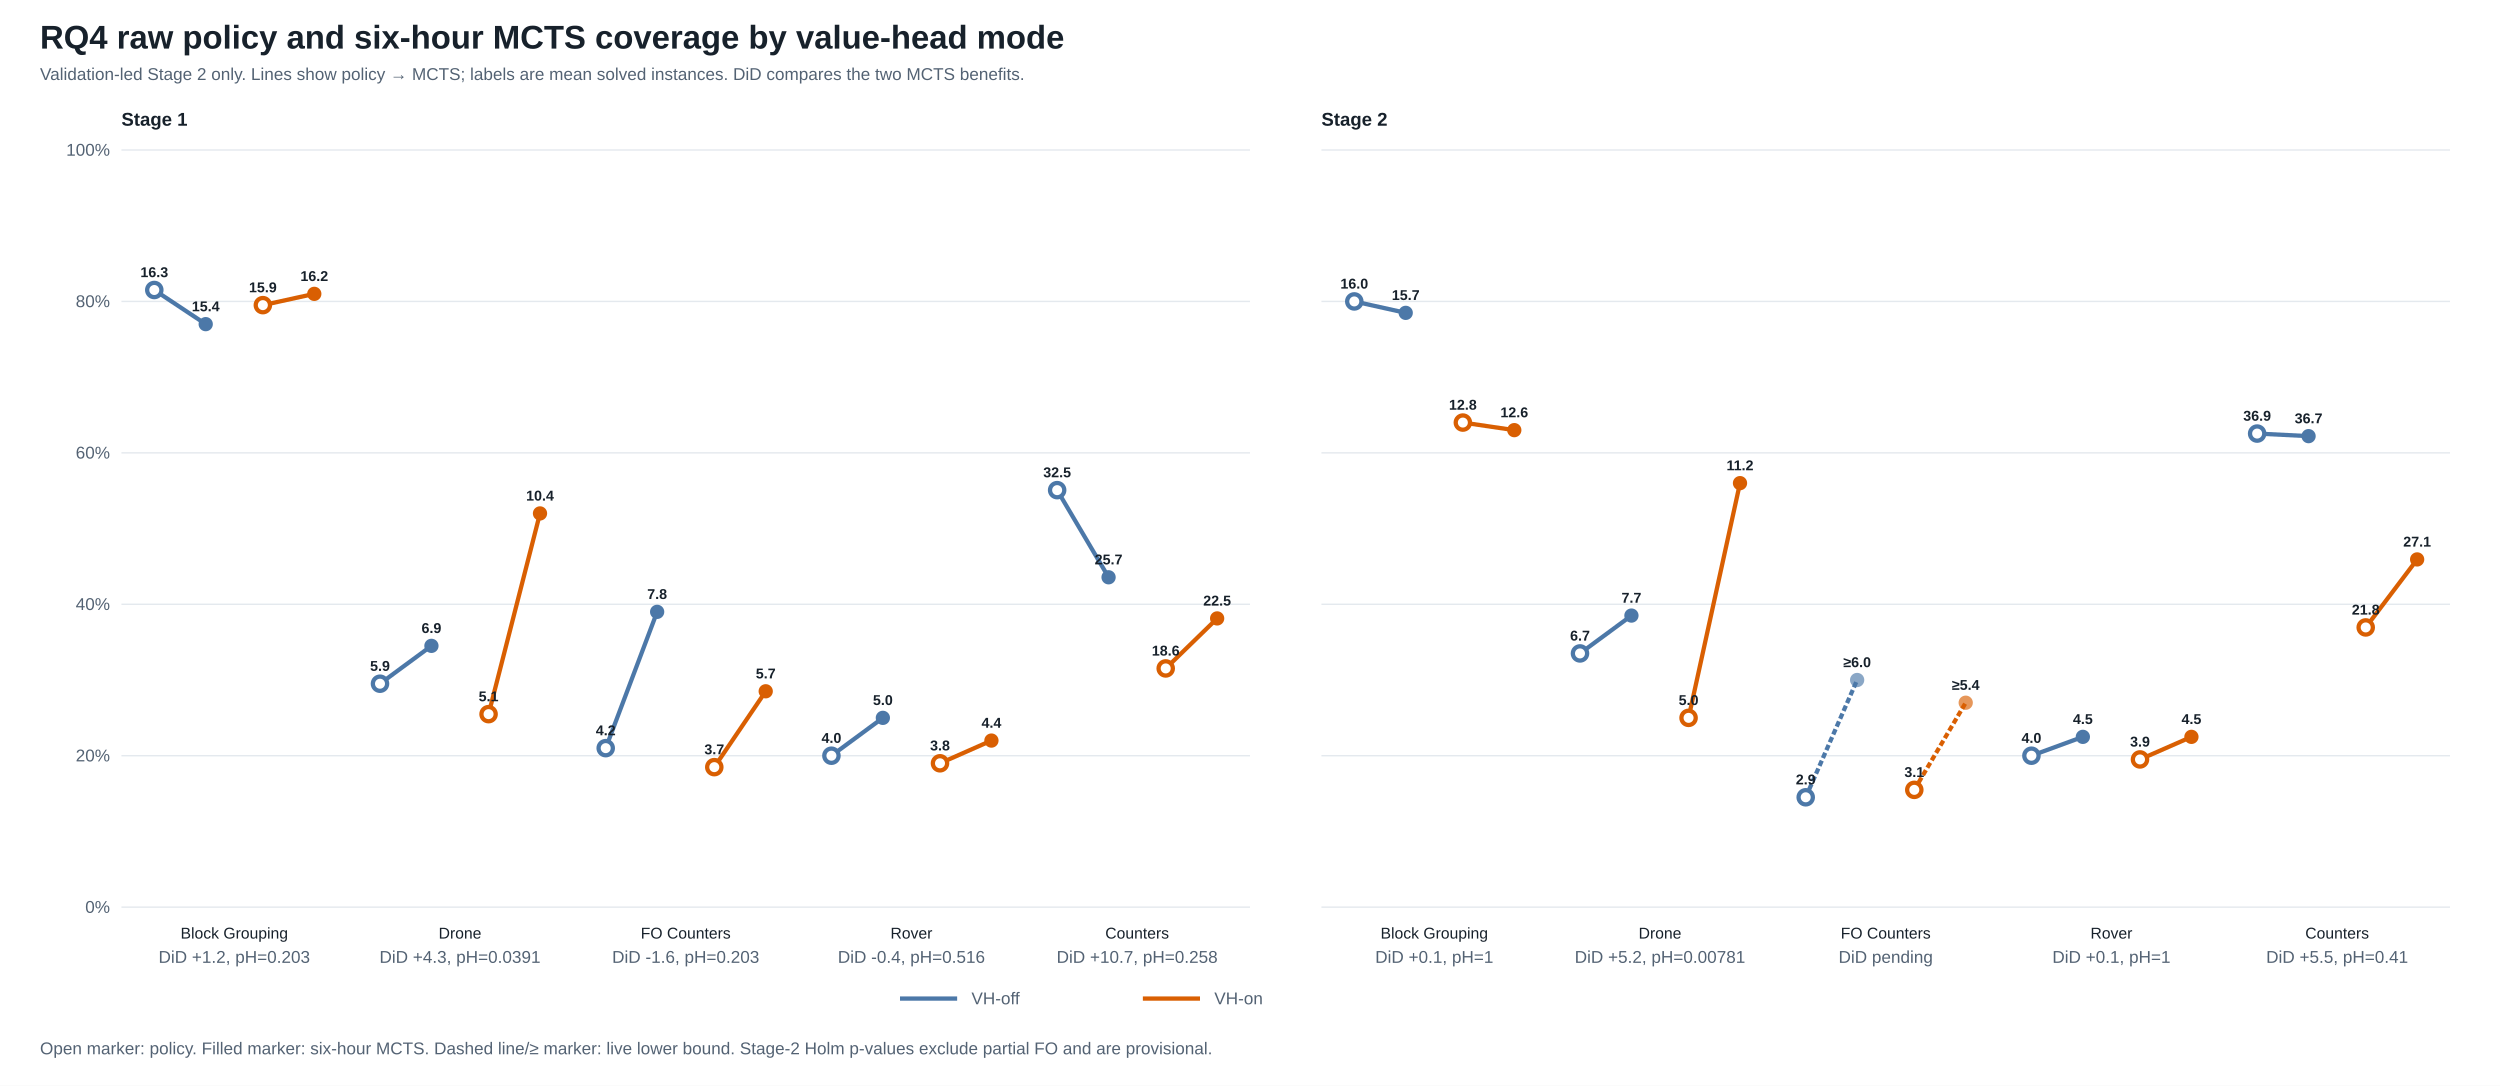
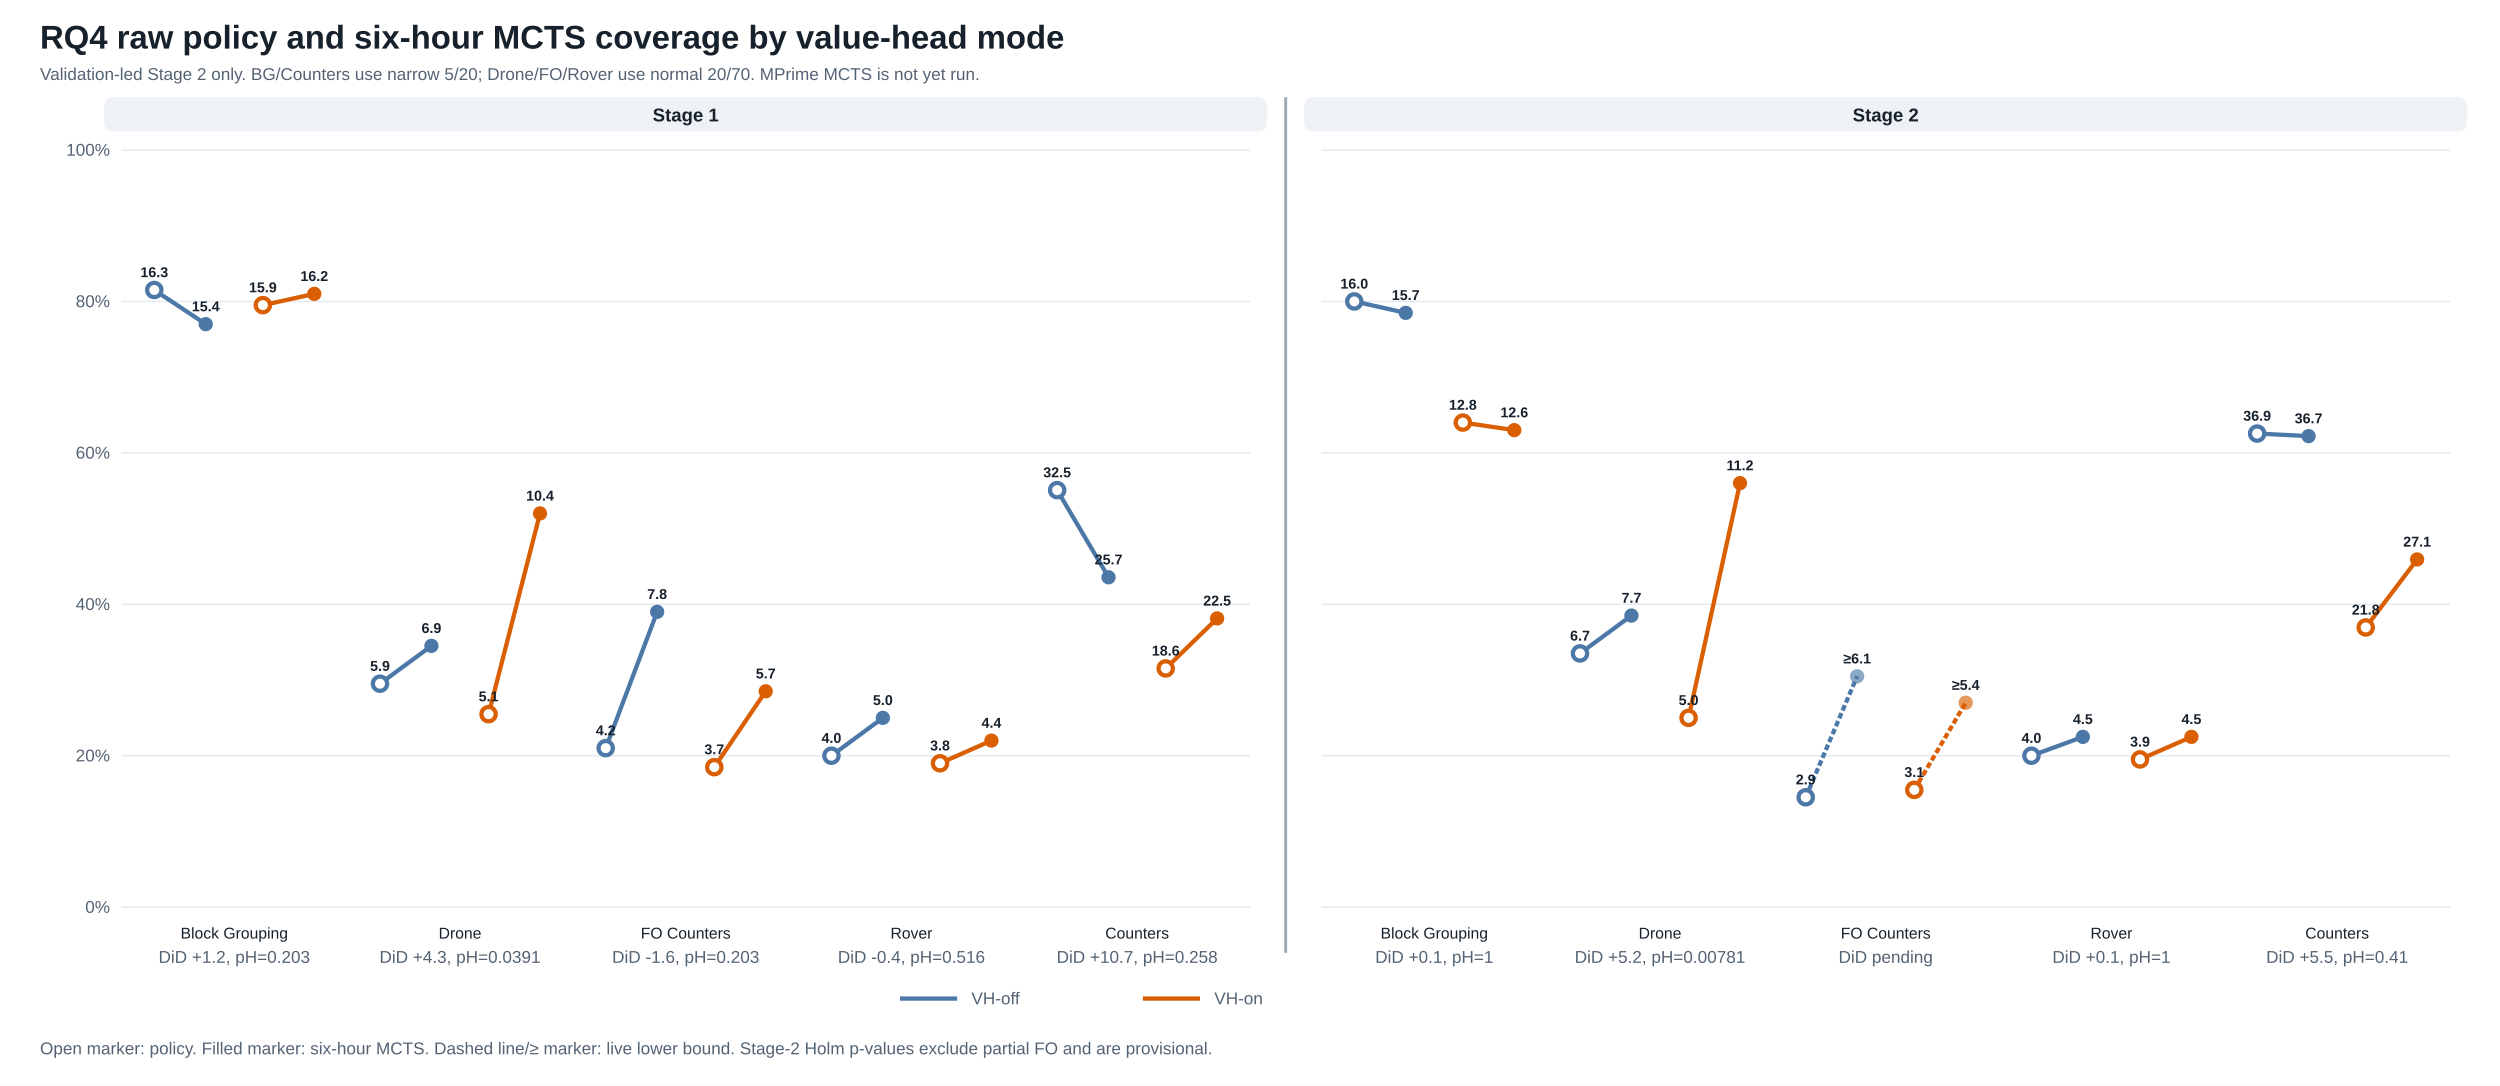
<svg xmlns="http://www.w3.org/2000/svg" width="1750" height="760" viewBox="0 0 1750 760">
  <rect width="100%" height="100%" fill="white" />
  <style>text{font-family:Segoe UI,Arial,sans-serif;fill:#17212b}.title{font-size:23px;font-weight:700}.sub{font-size:12px;fill:#536273}.label{font-size:11px}.head{font-size:13px;font-weight:700}.value{font-size:10px;font-weight:600}</style>
  <text x="28" y="34" class="title">RQ4 raw policy and six-hour MCTS coverage by value-head mode</text>
-   <text x="28" y="56" class="sub">Validation-led Stage 2 only. Lines show policy → MCTS; labels are mean solved instances. DiD compares the two MCTS benefits.</text>
-   <text x="85" y="88" class="head">Stage 1</text>
+   <text x="28" y="56" class="sub">Validation-led Stage 2 only. BG/Counters use narrow 5/20; Drone/FO/Rover use normal 20/70. MPrime MCTS is not yet run.</text>
+   <rect x="73" y="68" width="814" height="24" rx="6" fill="#eef2f6" />
+   <text x="480.0" y="85" text-anchor="middle" class="head">Stage 1</text>
  <line x1="85" y1="635.0" x2="875" y2="635.0" stroke="#e4e9ee" />
  <text x="77" y="639.0" text-anchor="end" class="sub">0%</text>
  <line x1="85" y1="529.0" x2="875" y2="529.0" stroke="#e4e9ee" />
  <text x="77" y="533.0" text-anchor="end" class="sub">20%</text>
  <line x1="85" y1="423.0" x2="875" y2="423.0" stroke="#e4e9ee" />
  <text x="77" y="427.0" text-anchor="end" class="sub">40%</text>
  <line x1="85" y1="317.0" x2="875" y2="317.0" stroke="#e4e9ee" />
  <text x="77" y="321.0" text-anchor="end" class="sub">60%</text>
  <line x1="85" y1="211.0" x2="875" y2="211.0" stroke="#e4e9ee" />
  <text x="77" y="215.0" text-anchor="end" class="sub">80%</text>
  <line x1="85" y1="105.0" x2="875" y2="105.0" stroke="#e4e9ee" />
  <text x="77" y="109.0" text-anchor="end" class="sub">100%</text>
  <line x1="108.0" y1="203.0" x2="144.0" y2="226.9" stroke="#4c78a8" stroke-width="3" stroke-dasharray="none" />
  <circle cx="108.0" cy="203.0" r="5" fill="white" stroke="#4c78a8" stroke-width="3" />
  <circle cx="144.0" cy="226.9" r="5" fill="#4c78a8" opacity="1" />
  <text x="108.0" y="194.0" text-anchor="middle" class="value">16.3</text>
  <text x="144.0" y="217.9" text-anchor="middle" class="value">15.4</text>
  <line x1="184.0" y1="213.6" x2="220.0" y2="205.7" stroke="#d95f02" stroke-width="3" stroke-dasharray="none" />
  <circle cx="184.0" cy="213.6" r="5" fill="white" stroke="#d95f02" stroke-width="3" />
  <circle cx="220.0" cy="205.7" r="5" fill="#d95f02" opacity="1" />
  <text x="184.0" y="204.6" text-anchor="middle" class="value">15.9</text>
  <text x="220.0" y="196.7" text-anchor="middle" class="value">16.2</text>
  <text x="164.0" y="657" text-anchor="middle" class="label">Block Grouping</text>
  <text x="164.0" y="674" text-anchor="middle" class="sub">DiD +1.2, pH=0.203</text>
  <line x1="266.0" y1="478.6" x2="302.0" y2="452.1" stroke="#4c78a8" stroke-width="3" stroke-dasharray="none" />
  <circle cx="266.0" cy="478.6" r="5" fill="white" stroke="#4c78a8" stroke-width="3" />
  <circle cx="302.0" cy="452.1" r="5" fill="#4c78a8" opacity="1" />
  <text x="266.0" y="469.6" text-anchor="middle" class="value">5.9</text>
  <text x="302.0" y="443.1" text-anchor="middle" class="value">6.9</text>
  <line x1="342.0" y1="499.9" x2="378.0" y2="359.4" stroke="#d95f02" stroke-width="3" stroke-dasharray="none" />
  <circle cx="342.0" cy="499.9" r="5" fill="white" stroke="#d95f02" stroke-width="3" />
  <circle cx="378.0" cy="359.4" r="5" fill="#d95f02" opacity="1" />
  <text x="342.0" y="490.9" text-anchor="middle" class="value">5.1</text>
  <text x="378.0" y="350.4" text-anchor="middle" class="value">10.4</text>
  <text x="322.0" y="657" text-anchor="middle" class="label">Drone</text>
  <text x="322.0" y="674" text-anchor="middle" class="sub">DiD +4.3, pH=0.0391</text>
  <line x1="424.0" y1="523.7" x2="460.0" y2="428.3" stroke="#4c78a8" stroke-width="3" stroke-dasharray="none" />
  <circle cx="424.0" cy="523.7" r="5" fill="white" stroke="#4c78a8" stroke-width="3" />
  <circle cx="460.0" cy="428.3" r="5" fill="#4c78a8" opacity="1" />
  <text x="424.0" y="514.7" text-anchor="middle" class="value">4.2</text>
  <text x="460.0" y="419.3" text-anchor="middle" class="value">7.8</text>
  <line x1="500.0" y1="537.0" x2="536.0" y2="483.9" stroke="#d95f02" stroke-width="3" stroke-dasharray="none" />
  <circle cx="500.0" cy="537.0" r="5" fill="white" stroke="#d95f02" stroke-width="3" />
  <circle cx="536.0" cy="483.9" r="5" fill="#d95f02" opacity="1" />
  <text x="500.0" y="528.0" text-anchor="middle" class="value">3.7</text>
  <text x="536.0" y="474.9" text-anchor="middle" class="value">5.7</text>
  <text x="480.0" y="657" text-anchor="middle" class="label">FO Counters</text>
  <text x="480.0" y="674" text-anchor="middle" class="sub">DiD -1.6, pH=0.203</text>
  <line x1="582.0" y1="529.0" x2="618.0" y2="502.5" stroke="#4c78a8" stroke-width="3" stroke-dasharray="none" />
  <circle cx="582.0" cy="529.0" r="5" fill="white" stroke="#4c78a8" stroke-width="3" />
  <circle cx="618.0" cy="502.5" r="5" fill="#4c78a8" opacity="1" />
  <text x="582.0" y="520.0" text-anchor="middle" class="value">4.0</text>
  <text x="618.0" y="493.5" text-anchor="middle" class="value">5.0</text>
  <line x1="658.0" y1="534.3" x2="694.0" y2="518.4" stroke="#d95f02" stroke-width="3" stroke-dasharray="none" />
  <circle cx="658.0" cy="534.3" r="5" fill="white" stroke="#d95f02" stroke-width="3" />
  <circle cx="694.0" cy="518.4" r="5" fill="#d95f02" opacity="1" />
  <text x="658.0" y="525.3" text-anchor="middle" class="value">3.8</text>
  <text x="694.0" y="509.4" text-anchor="middle" class="value">4.4</text>
  <text x="638.0" y="657" text-anchor="middle" class="label">Rover</text>
  <text x="638.0" y="674" text-anchor="middle" class="sub">DiD -0.4, pH=0.516</text>
  <line x1="740.0" y1="343.1" x2="776.0" y2="404.1" stroke="#4c78a8" stroke-width="3" stroke-dasharray="none" />
  <circle cx="740.0" cy="343.1" r="5" fill="white" stroke="#4c78a8" stroke-width="3" />
  <circle cx="776.0" cy="404.1" r="5" fill="#4c78a8" opacity="1" />
  <text x="740.0" y="334.1" text-anchor="middle" class="value">32.5</text>
  <text x="776.0" y="395.1" text-anchor="middle" class="value">25.7</text>
  <line x1="816.0" y1="467.9" x2="852.0" y2="432.9" stroke="#d95f02" stroke-width="3" stroke-dasharray="none" />
  <circle cx="816.0" cy="467.9" r="5" fill="white" stroke="#d95f02" stroke-width="3" />
  <circle cx="852.0" cy="432.9" r="5" fill="#d95f02" opacity="1" />
  <text x="816.0" y="458.9" text-anchor="middle" class="value">18.6</text>
  <text x="852.0" y="423.9" text-anchor="middle" class="value">22.5</text>
  <text x="796.0" y="657" text-anchor="middle" class="label">Counters</text>
  <text x="796.0" y="674" text-anchor="middle" class="sub">DiD +10.7, pH=0.258</text>
-   <text x="925" y="88" class="head">Stage 2</text>
+   <rect x="913" y="68" width="814" height="24" rx="6" fill="#eef2f6" />
+   <text x="1320.0" y="85" text-anchor="middle" class="head">Stage 2</text>
  <line x1="925" y1="635.0" x2="1715" y2="635.0" stroke="#e4e9ee" />
  <line x1="925" y1="529.0" x2="1715" y2="529.0" stroke="#e4e9ee" />
  <line x1="925" y1="423.0" x2="1715" y2="423.0" stroke="#e4e9ee" />
  <line x1="925" y1="317.0" x2="1715" y2="317.0" stroke="#e4e9ee" />
  <line x1="925" y1="211.0" x2="1715" y2="211.0" stroke="#e4e9ee" />
  <line x1="925" y1="105.0" x2="1715" y2="105.0" stroke="#e4e9ee" />
  <line x1="948.0" y1="211.0" x2="984.0" y2="219.0" stroke="#4c78a8" stroke-width="3" stroke-dasharray="none" />
  <circle cx="948.0" cy="211.0" r="5" fill="white" stroke="#4c78a8" stroke-width="3" />
  <circle cx="984.0" cy="219.0" r="5" fill="#4c78a8" opacity="1" />
  <text x="948.0" y="202.0" text-anchor="middle" class="value">16.0</text>
  <text x="984.0" y="210.0" text-anchor="middle" class="value">15.7</text>
  <line x1="1024.0" y1="295.8" x2="1060.0" y2="301.1" stroke="#d95f02" stroke-width="3" stroke-dasharray="none" />
  <circle cx="1024.0" cy="295.8" r="5" fill="white" stroke="#d95f02" stroke-width="3" />
  <circle cx="1060.0" cy="301.1" r="5" fill="#d95f02" opacity="1" />
  <text x="1024.0" y="286.8" text-anchor="middle" class="value">12.8</text>
  <text x="1060.0" y="292.1" text-anchor="middle" class="value">12.6</text>
  <text x="1004.0" y="657" text-anchor="middle" class="label">Block Grouping</text>
  <text x="1004.0" y="674" text-anchor="middle" class="sub">DiD +0.1, pH=1</text>
  <line x1="1106.0" y1="457.4" x2="1142.0" y2="430.9" stroke="#4c78a8" stroke-width="3" stroke-dasharray="none" />
  <circle cx="1106.0" cy="457.4" r="5" fill="white" stroke="#4c78a8" stroke-width="3" />
  <circle cx="1142.0" cy="430.9" r="5" fill="#4c78a8" opacity="1" />
  <text x="1106.0" y="448.4" text-anchor="middle" class="value">6.7</text>
  <text x="1142.0" y="421.9" text-anchor="middle" class="value">7.7</text>
  <line x1="1182.0" y1="502.5" x2="1218.0" y2="338.2" stroke="#d95f02" stroke-width="3" stroke-dasharray="none" />
  <circle cx="1182.0" cy="502.5" r="5" fill="white" stroke="#d95f02" stroke-width="3" />
  <circle cx="1218.0" cy="338.2" r="5" fill="#d95f02" opacity="1" />
  <text x="1182.0" y="493.5" text-anchor="middle" class="value">5.0</text>
  <text x="1218.0" y="329.2" text-anchor="middle" class="value">11.2</text>
  <text x="1162.0" y="657" text-anchor="middle" class="label">Drone</text>
  <text x="1162.0" y="674" text-anchor="middle" class="sub">DiD +5.2, pH=0.00781</text>
-   <line x1="1264.0" y1="558.1" x2="1300.0" y2="476.0" stroke="#4c78a8" stroke-width="3" stroke-dasharray="4 2" />
+   <line x1="1264.0" y1="558.1" x2="1300.0" y2="473.4" stroke="#4c78a8" stroke-width="3" stroke-dasharray="4 2" />
  <circle cx="1264.0" cy="558.1" r="5" fill="white" stroke="#4c78a8" stroke-width="3" />
-   <circle cx="1300.0" cy="476.0" r="5" fill="#4c78a8" opacity="0.65" />
+   <circle cx="1300.0" cy="473.4" r="5" fill="#4c78a8" opacity="0.65" />
  <text x="1264.0" y="549.1" text-anchor="middle" class="value">2.9</text>
-   <text x="1300.0" y="467.0" text-anchor="middle" class="value">≥6.0</text>
+   <text x="1300.0" y="464.4" text-anchor="middle" class="value">≥6.1</text>
  <line x1="1340.0" y1="552.9" x2="1376.0" y2="491.9" stroke="#d95f02" stroke-width="3" stroke-dasharray="4 2" />
  <circle cx="1340.0" cy="552.9" r="5" fill="white" stroke="#d95f02" stroke-width="3" />
  <circle cx="1376.0" cy="491.9" r="5" fill="#d95f02" opacity="0.65" />
  <text x="1340.0" y="543.9" text-anchor="middle" class="value">3.1</text>
  <text x="1376.0" y="482.9" text-anchor="middle" class="value">≥5.4</text>
  <text x="1320.0" y="657" text-anchor="middle" class="label">FO Counters</text>
  <text x="1320.0" y="674" text-anchor="middle" class="sub">DiD pending</text>
  <line x1="1422.0" y1="529.0" x2="1458.0" y2="515.8" stroke="#4c78a8" stroke-width="3" stroke-dasharray="none" />
  <circle cx="1422.0" cy="529.0" r="5" fill="white" stroke="#4c78a8" stroke-width="3" />
  <circle cx="1458.0" cy="515.8" r="5" fill="#4c78a8" opacity="1" />
  <text x="1422.0" y="520.0" text-anchor="middle" class="value">4.0</text>
  <text x="1458.0" y="506.8" text-anchor="middle" class="value">4.5</text>
  <line x1="1498.0" y1="531.6" x2="1534.0" y2="515.8" stroke="#d95f02" stroke-width="3" stroke-dasharray="none" />
  <circle cx="1498.0" cy="531.6" r="5" fill="white" stroke="#d95f02" stroke-width="3" />
  <circle cx="1534.0" cy="515.8" r="5" fill="#d95f02" opacity="1" />
  <text x="1498.0" y="522.6" text-anchor="middle" class="value">3.9</text>
  <text x="1534.0" y="506.8" text-anchor="middle" class="value">4.5</text>
  <text x="1478.0" y="657" text-anchor="middle" class="label">Rover</text>
  <text x="1478.0" y="674" text-anchor="middle" class="sub">DiD +0.1, pH=1</text>
  <line x1="1580.0" y1="303.5" x2="1616.0" y2="305.3" stroke="#4c78a8" stroke-width="3" stroke-dasharray="none" />
  <circle cx="1580.0" cy="303.5" r="5" fill="white" stroke="#4c78a8" stroke-width="3" />
  <circle cx="1616.0" cy="305.3" r="5" fill="#4c78a8" opacity="1" />
  <text x="1580.0" y="294.5" text-anchor="middle" class="value">36.9</text>
  <text x="1616.0" y="296.3" text-anchor="middle" class="value">36.7</text>
  <line x1="1656.0" y1="439.2" x2="1692.0" y2="391.6" stroke="#d95f02" stroke-width="3" stroke-dasharray="none" />
  <circle cx="1656.0" cy="439.2" r="5" fill="white" stroke="#d95f02" stroke-width="3" />
  <circle cx="1692.0" cy="391.6" r="5" fill="#d95f02" opacity="1" />
  <text x="1656.0" y="430.2" text-anchor="middle" class="value">21.8</text>
  <text x="1692.0" y="382.6" text-anchor="middle" class="value">27.1</text>
  <text x="1636.0" y="657" text-anchor="middle" class="label">Counters</text>
  <text x="1636.0" y="674" text-anchor="middle" class="sub">DiD +5.5, pH=0.41</text>
+   <line x1="900" y1="68" x2="900" y2="667" stroke="#9aa7b4" stroke-width="2" />
  <line x1="630" y1="699" x2="670" y2="699" stroke="#4c78a8" stroke-width="3" />
  <text x="680" y="703" class="sub">VH-off</text>
  <line x1="800" y1="699" x2="840" y2="699" stroke="#d95f02" stroke-width="3" />
  <text x="850" y="703" class="sub">VH-on</text>
  <text x="28" y="738" class="sub">Open marker: policy. Filled marker: six-hour MCTS. Dashed line/≥ marker: live lower bound. Stage-2 Holm p-values exclude partial FO and are provisional.</text>
</svg>
